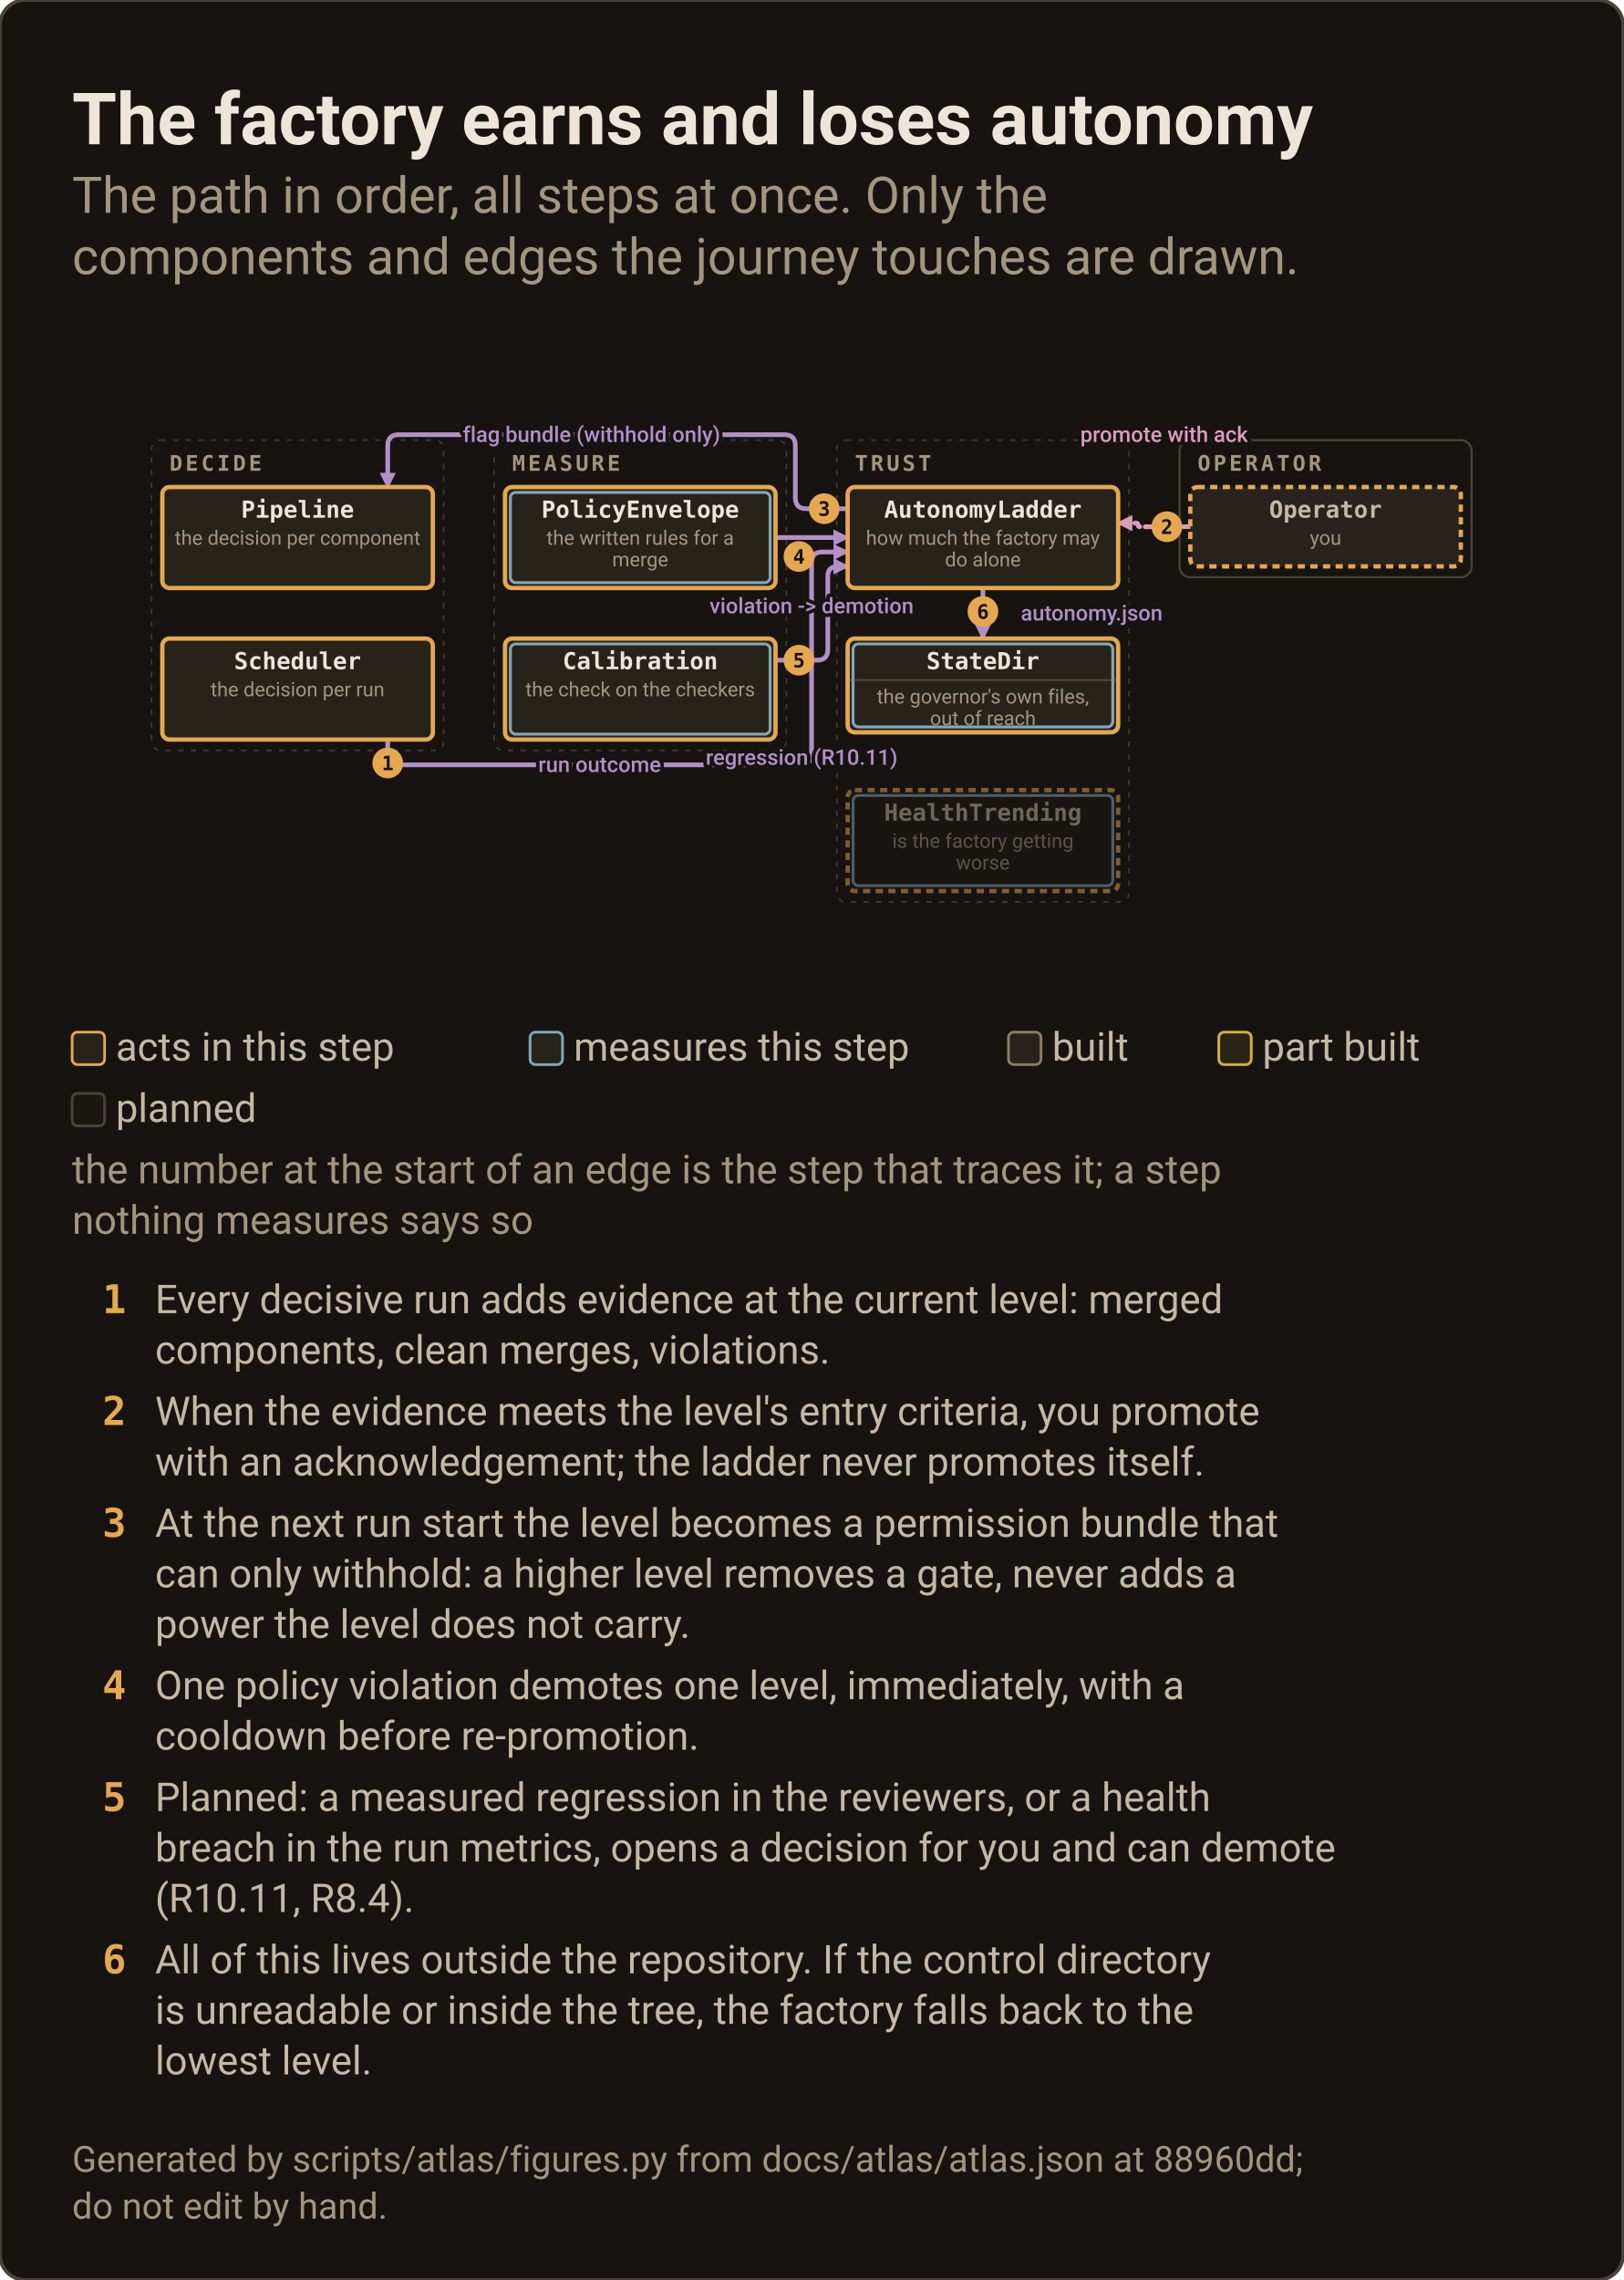
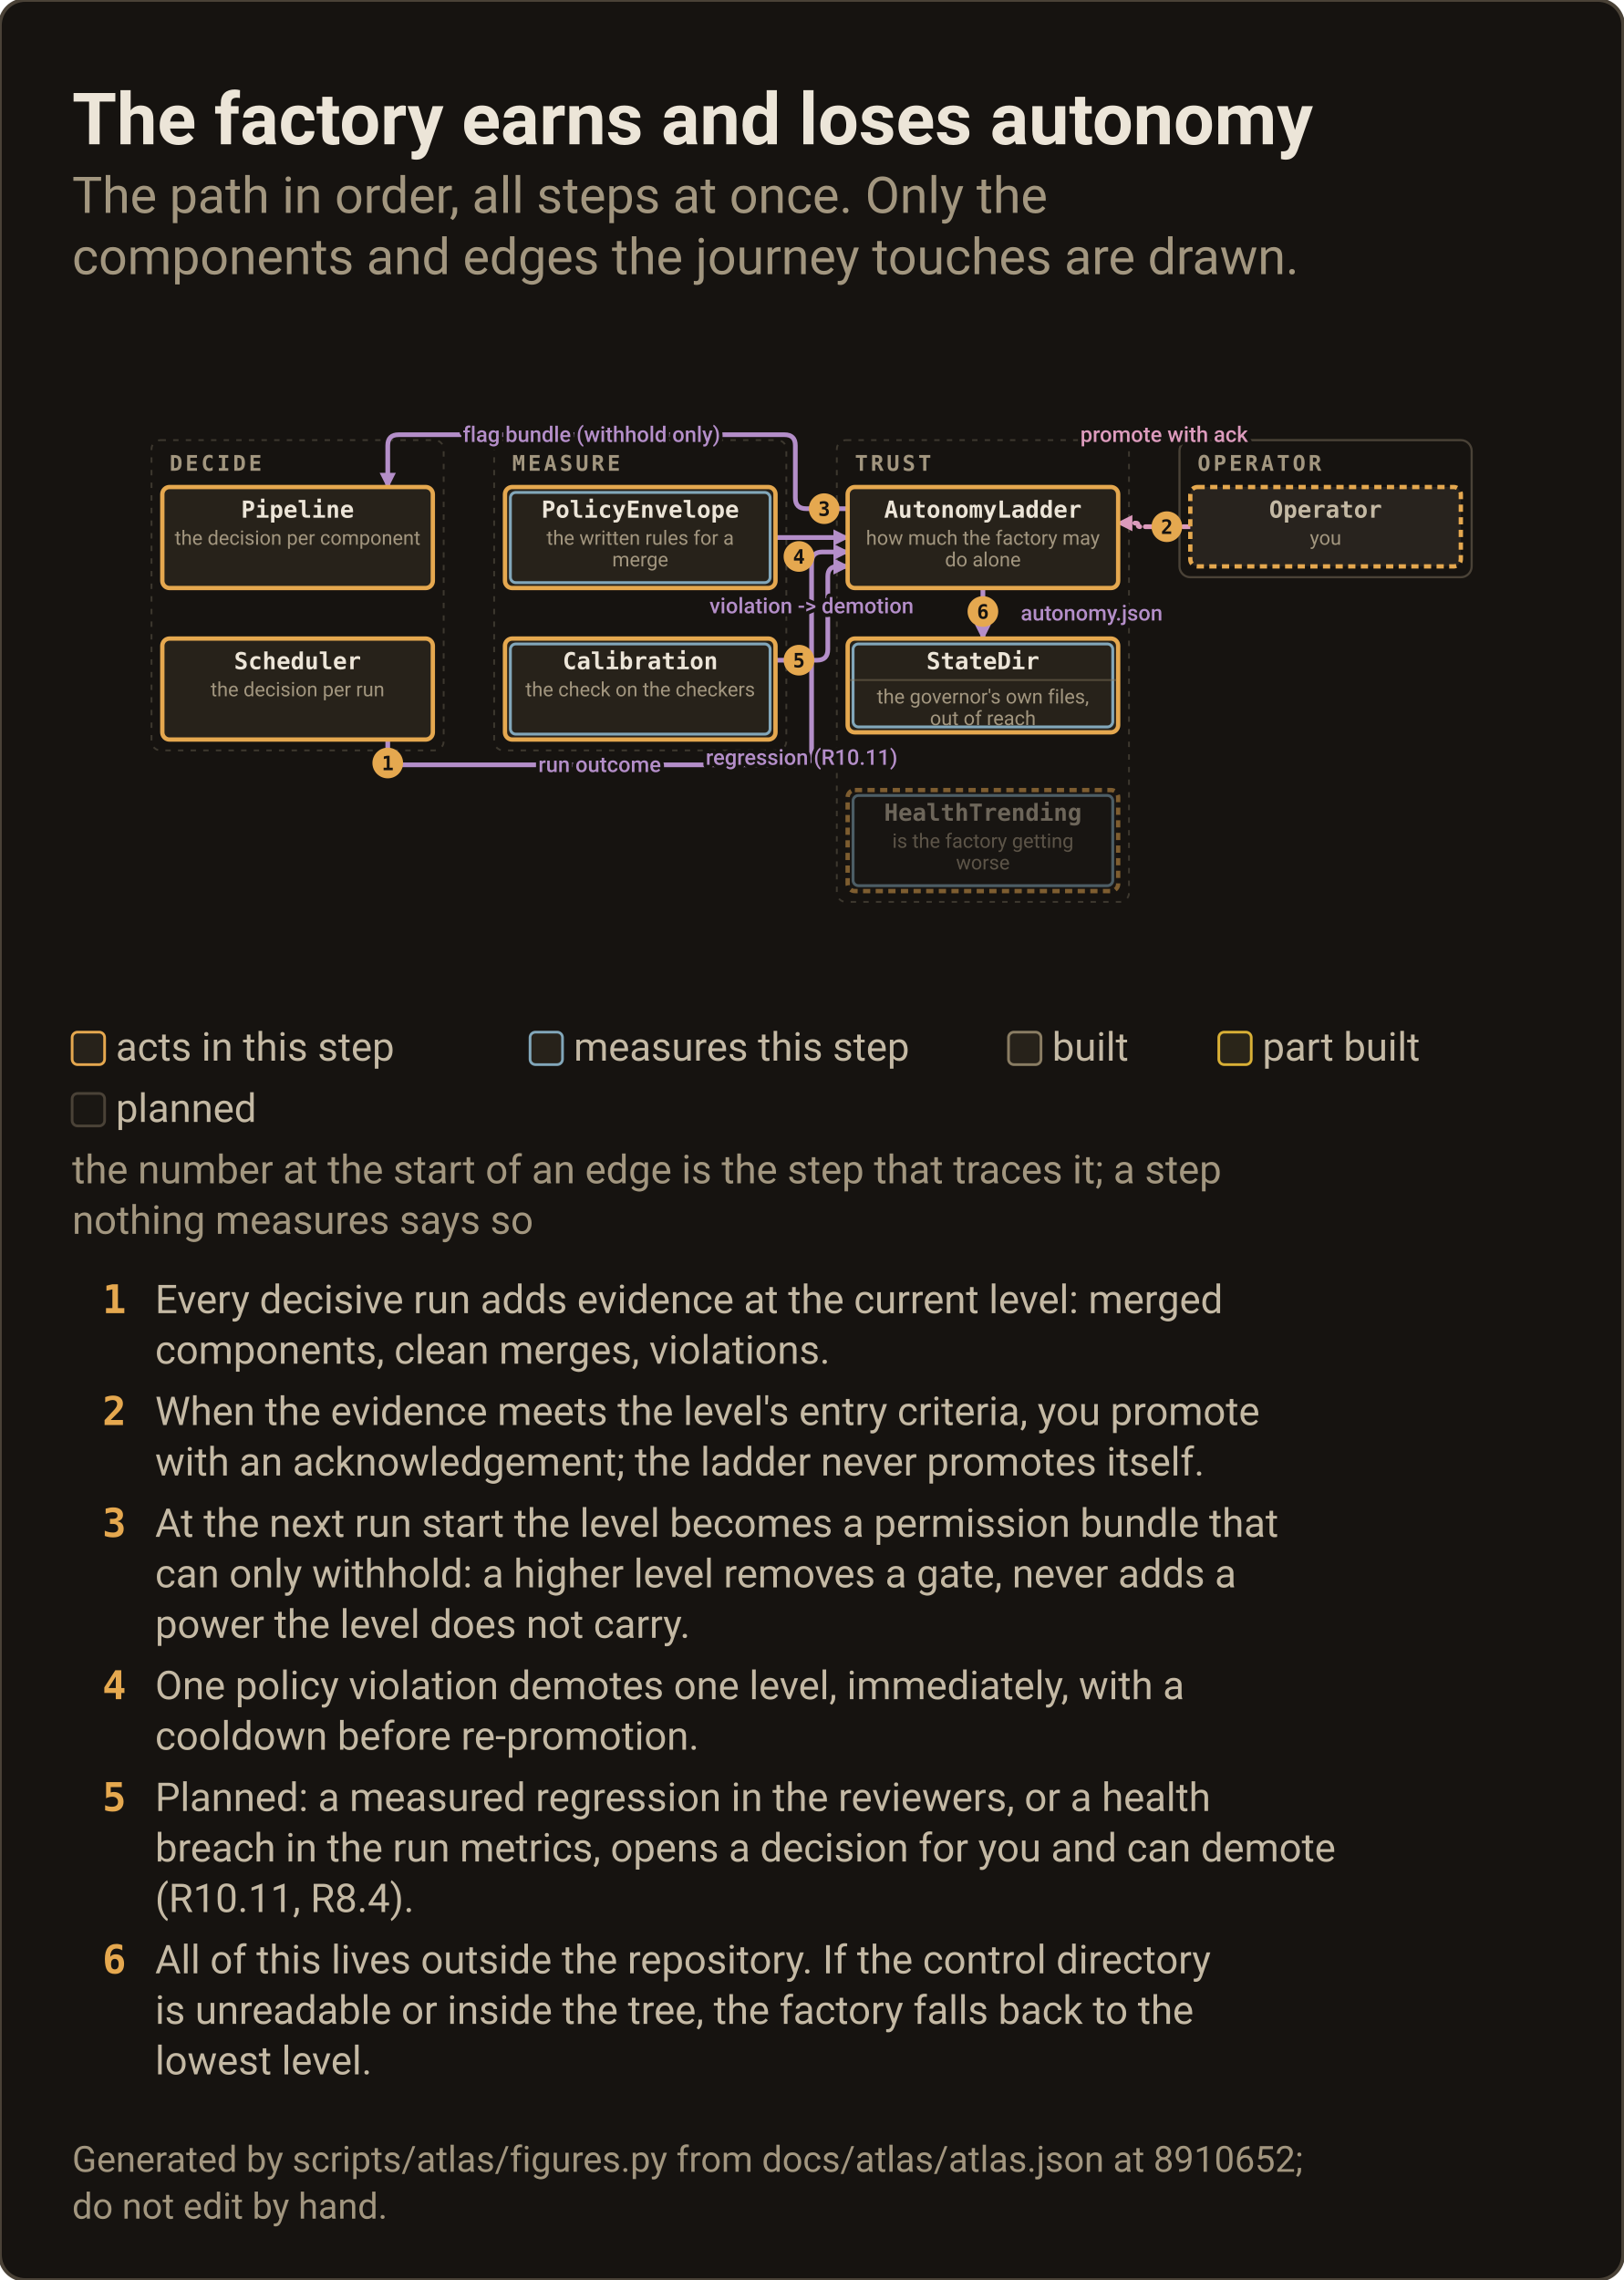
<svg xmlns="http://www.w3.org/2000/svg" width="900" height="1264" viewBox="0 0 900 1264" role="img" aria-label="Journey: The factory earns and loses autonomy">
  <rect x="0" y="0" width="900" height="1264" rx="14" fill="#161310" stroke="#4A4237" stroke-width="2" />
  <text x="40.0" y="80.0" class="c0">The factory earns and loses autonomy</text>
  <text x="40.0" y="118.0" class="c1">The path in order, all steps at once. Only the</text>
  <text x="40.0" y="152.0" class="c1">components and edges the journey touches are drawn.</text>
  <svg id="map" x="76.0" y="170.0" width="748" height="380" viewBox="0 0 748 380" overflow="visible">
    <defs>
      <marker id="map-m-work" viewBox="0 0 8 8" refX="7" refY="4" markerUnits="userSpaceOnUse" markerWidth="9" markerHeight="9" orient="auto-start-reverse">
        <path d="M0,0 L8,4 L0,8 z" fill="#D9CDB2" />
      </marker>
      <marker id="map-m-measure" viewBox="0 0 8 8" refX="7" refY="4" markerUnits="userSpaceOnUse" markerWidth="9" markerHeight="9" orient="auto-start-reverse">
        <path d="M0,0 L8,4 L0,8 z" fill="#82A7BA" />
      </marker>
      <marker id="map-m-feedback" viewBox="0 0 8 8" refX="7" refY="4" markerUnits="userSpaceOnUse" markerWidth="9" markerHeight="9" orient="auto-start-reverse">
        <path d="M0,0 L8,4 L0,8 z" fill="#E39A86" />
      </marker>
      <marker id="map-m-operator" viewBox="0 0 8 8" refX="7" refY="4" markerUnits="userSpaceOnUse" markerWidth="9" markerHeight="9" orient="auto-start-reverse">
        <path d="M0,0 L8,4 L0,8 z" fill="#DD9BBD" />
      </marker>
      <marker id="map-m-trust" viewBox="0 0 8 8" refX="7" refY="4" markerUnits="userSpaceOnUse" markerWidth="9" markerHeight="9" orient="auto-start-reverse">
        <path d="M0,0 L8,4 L0,8 z" fill="#B48EC9" />
      </marker>
      <marker id="map-m-learn" viewBox="0 0 8 8" refX="7" refY="4" markerUnits="userSpaceOnUse" markerWidth="9" markerHeight="9" orient="auto-start-reverse">
        <path d="M0,0 L8,4 L0,8 z" fill="#86C9A9" />
      </marker>
      <marker id="map-m-record" viewBox="0 0 8 8" refX="7" refY="4" markerUnits="userSpaceOnUse" markerWidth="9" markerHeight="9" orient="auto-start-reverse">
        <path d="M0,0 L8,4 L0,8 z" fill="#B7C27C" />
      </marker>
      <marker id="map-m-change" viewBox="0 0 8 8" refX="7" refY="4" markerUnits="userSpaceOnUse" markerWidth="9" markerHeight="9" orient="auto-start-reverse">
        <path d="M0,0 L8,4 L0,8 z" fill="#E26D5A" />
      </marker>
      <marker id="map-m-reach" viewBox="0 0 8 8" refX="7" refY="4" markerUnits="userSpaceOnUse" markerWidth="9" markerHeight="9" orient="auto-start-reverse">
        <path d="M0,0 L8,4 L0,8 z" fill="#E5A84F" />
      </marker>
    </defs>
    <style>#map .node.quiet{opacity:.42}#map .node.planned{opacity:.5}#map .node.planned.quiet{opacity:.3}#map .node.meas .node__box{stroke:#82A7BA;stroke-width:2.2}#map .node.acts .node__box{stroke:#E5A84F;stroke-width:2.4}#map .node__ring{display:none;fill:none;stroke:#82A7BA;stroke-width:1.6}#map .node.meas .node__ring{display:inline}#map .flow.planned{opacity:.35}#map .flowlbl.planned{opacity:.5}#map .flow.off,#map .flowlbl.off{display:none}#map .flow.hot{opacity:1;stroke-opacity:1;stroke-width:2.6}#map .flowlbl.hot{opacity:1}</style>
    <rect x="8.0" y="74.0" width="162.0" height="172.0" rx="5" fill="none" stroke="#A2967F" stroke-opacity=".28" stroke-width="1" stroke-dasharray="3 4" />
    <text x="18.0" y="91.0" class="t3">DECIDE</text>
    <rect x="198.0" y="74.0" width="162.0" height="172.0" rx="5" fill="none" stroke="#A2967F" stroke-opacity=".28" stroke-width="1" stroke-dasharray="3 4" />
    <text x="208.0" y="91.0" class="t3">MEASURE</text>
    <rect x="388.0" y="74.0" width="162.0" height="256.0" rx="5" fill="none" stroke="#A2967F" stroke-opacity=".28" stroke-width="1" stroke-dasharray="3 4" />
    <text x="398.0" y="91.0" class="t3">TRUST</text>
    <rect x="578.0" y="74.0" width="162.0" height="76.0" rx="6" fill="none" stroke="#4A4237" stroke-width="1.2" />
    <text x="588.0" y="91.0" class="t3">OPERATOR</text>
    <g data-layer="flow">
      <path id="map-f48" class="flow trust hot" data-edge="48" data-from="Scheduler" data-to="AutonomyLadder" data-art="run outcome" data-kind="trust" data-layer="trust" d="M 139.0 240.0 L 139.0 248.0 Q 139.0 254.0 145.0 254.0 L 368.0 254.0 Q 374.0 254.0 374.0 248.0 L 374.0 142.0 Q 374.0 136.0 380.0 136.0 L 394.0 136.0" fill="none" stroke="#B48EC9" stroke-opacity="0.82" stroke-width="1.2" stroke-linecap="round" marker-end="url(#map-m-trust)" />
      <path id="map-f67" class="flow trust planned hot" data-edge="67" data-from="Operator" data-to="AutonomyLadder" data-art="promote with ack" data-kind="trust" data-layer="operator" d="M 584.0 122.0 L 556.0 122.0 Q 555.0 122.0 555.0 121.0 L 555.0 121.0 Q 555.0 120.0 554.0 120.0 L 544.0 120.0" fill="none" stroke="#DD9BBD" stroke-opacity="0.82" stroke-width="1.2" stroke-dasharray="4 3" stroke-linecap="round" marker-end="url(#map-m-operator)" />
      <path id="map-f49" class="flow trust hot" data-edge="49" data-from="AutonomyLadder" data-to="Pipeline" data-art="flag bundle (withhold only)" data-kind="trust" data-layer="trust" d="M 394.0 112.0 L 371.0 112.0 Q 365.0 112.0 365.0 106.0 L 365.0 77.0 Q 365.0 71.0 359.0 71.0 L 145.0 71.0 Q 139.0 71.0 139.0 77.0 L 139.0 100.0" fill="none" stroke="#B48EC9" stroke-opacity="0.82" stroke-width="1.2" stroke-linecap="round" marker-end="url(#map-m-trust)" />
      <path id="map-f50" class="flow trust hot" data-edge="50" data-from="PolicyEnvelope" data-to="AutonomyLadder" data-art="violation -&gt; demotion" data-kind="trust" data-layer="trust" d="M 354.0 128.0 L 394.0 128.0" fill="none" stroke="#B48EC9" stroke-opacity="0.82" stroke-width="1.2" stroke-linecap="round" marker-end="url(#map-m-trust)" />
      <path id="map-f51" class="flow trust hot" data-edge="51" data-from="Calibration" data-to="AutonomyLadder" data-art="regression (R10.11)" data-kind="trust" data-layer="trust" d="M 354.0 196.0 L 377.0 196.0 Q 383.0 196.0 383.0 190.0 L 383.0 149.5 Q 383.0 144.0 388.5 144.0 L 394.0 144.0" fill="none" stroke="#B48EC9" stroke-opacity="0.82" stroke-width="1.2" stroke-linecap="round" marker-end="url(#map-m-trust)" />
      <path id="map-f52" class="flow trust hot" data-edge="52" data-from="AutonomyLadder" data-to="StateDir" data-art="autonomy.json" data-kind="trust" data-layer="trust" d="M 469.0 156.0 L 469.0 184.0" fill="none" stroke="#B48EC9" stroke-opacity="0.82" stroke-width="1.2" stroke-linecap="round" marker-end="url(#map-m-trust)" />
    </g>
    <g class="node built acts meas" data-id="PolicyEnvelope" data-kind="component" data-state="built" data-region="measure" role="button" tabindex="0" aria-label="PolicyEnvelope, the written rules for a merge, built">
      <rect class="node__box" x="204.0" y="100.0" width="150.0" height="56.0" rx="4.0" fill="#27221A" stroke="#8A7D63" stroke-width="1.1" />
      <rect class="node__ring" x="207.0" y="103.0" width="144.0" height="50.0" rx="3.0" />
      <text x="279.0" y="117.0" class="t4">PolicyEnvelope</text>
      <g data-layer="job">
        <text x="279.0" y="132.0" class="t5">the written rules for a</text>
        <text x="279.0" y="144.0" class="t5">merge</text>
      </g>
    </g>
    <g class="node built acts meas" data-id="Calibration" data-kind="component" data-state="built" data-region="measure" role="button" tabindex="0" aria-label="Calibration, the check on the checkers, built">
      <rect class="node__box" x="204.0" y="184.0" width="150.0" height="56.0" rx="4.0" fill="#27221A" stroke="#8A7D63" stroke-width="1.1" />
      <rect class="node__ring" x="207.0" y="187.0" width="144.0" height="50.0" rx="3.0" />
      <text x="279.0" y="201.0" class="t4">Calibration</text>
      <g data-layer="job">
        <text x="279.0" y="216.0" class="t5">the check on the checkers</text>
      </g>
    </g>
    <g class="node built acts" data-id="Pipeline" data-kind="component" data-state="built" data-region="decide" role="button" tabindex="0" aria-label="Pipeline, the decision per component, built">
      <rect class="node__box" x="14.0" y="100.0" width="150.0" height="56.0" rx="4.0" fill="#27221A" stroke="#8A7D63" stroke-width="1.1" />
      <rect class="node__ring" x="17.0" y="103.0" width="144.0" height="50.0" rx="3.0" />
      <text x="89.0" y="117.0" class="t4">Pipeline</text>
      <g data-layer="job">
        <text x="89.0" y="132.0" class="t5">the decision per component</text>
      </g>
    </g>
    <g class="node built acts" data-id="Scheduler" data-kind="component" data-state="built" data-region="decide" role="button" tabindex="0" aria-label="Scheduler, the decision per run, built">
      <rect class="node__box" x="14.0" y="184.0" width="150.0" height="56.0" rx="4.0" fill="#27221A" stroke="#8A7D63" stroke-width="1.1" />
      <rect class="node__ring" x="17.0" y="187.0" width="144.0" height="50.0" rx="3.0" />
      <text x="89.0" y="201.0" class="t4">Scheduler</text>
      <g data-layer="job">
        <text x="89.0" y="216.0" class="t5">the decision per run</text>
      </g>
    </g>
    <g class="node built acts" data-id="AutonomyLadder" data-kind="component" data-state="built" data-region="trust" role="button" tabindex="0" aria-label="AutonomyLadder, how much the factory may do alone, built">
      <rect class="node__box" x="394.0" y="100.0" width="150.0" height="56.0" rx="4.0" fill="#27221A" stroke="#8A7D63" stroke-width="1.1" />
      <rect class="node__ring" x="397.0" y="103.0" width="144.0" height="50.0" rx="3.0" />
      <text x="469.0" y="117.0" class="t4">AutonomyLadder</text>
      <g data-layer="job">
        <text x="469.0" y="132.0" class="t5">how much the factory may</text>
        <text x="469.0" y="144.0" class="t5">do alone</text>
      </g>
    </g>
    <g class="node built acts meas" data-id="StateDir" data-kind="store" data-state="built" data-region="trust" role="button" tabindex="0" aria-label="StateDir, the governor's own files, out of reach, built">
      <rect class="node__box" x="394.0" y="184.0" width="150.0" height="52.0" rx="4.0" fill="#27221A" stroke="#8A7D63" stroke-width="1.1" />
      <rect class="node__ring" x="397.0" y="187.0" width="144.0" height="46.0" rx="3.0" />
      <text x="469.0" y="201.0" class="t4">StateDir</text>
      <line x1="395.0" y1="207.0" x2="543.0" y2="207.0" stroke="#8A7D63" stroke-opacity=".45" stroke-width="1" />
      <g data-layer="job">
        <text x="469.0" y="220.0" class="t5">the governor's own files,</text>
        <text x="469.0" y="232.0" class="t5">out of reach</text>
      </g>
    </g>
    <g class="node planned acts meas" data-id="HealthTrending" data-kind="component" data-state="planned" data-region="trust" role="button" tabindex="0" aria-label="HealthTrending, is the factory getting worse, planned">
      <rect class="node__box" x="394.0" y="268.0" width="150.0" height="56.0" rx="4.0" fill="#1A1713" stroke="#4A4237" stroke-width="1.1" stroke-dasharray="4 3" />
      <rect class="node__ring" x="397.0" y="271.0" width="144.0" height="50.0" rx="3.0" />
      <text x="469.0" y="285.0" class="t6">HealthTrending</text>
      <g data-layer="job">
        <text x="469.0" y="300.0" class="t5">is the factory getting</text>
        <text x="469.0" y="312.0" class="t5">worse</text>
      </g>
    </g>
    <g class="node actor acts" data-id="Operator" data-kind="actor" data-state="planned" data-region="operator" role="button" tabindex="0" aria-label="Operator, you, outside">
      <rect class="node__box" x="584.0" y="100.0" width="150.0" height="44.0" rx="4.0" fill="#28231E" stroke="#A2967F" stroke-width="1.1" stroke-dasharray="4 3" />
      <rect class="node__ring" x="587.0" y="103.0" width="144.0" height="38.0" rx="3.0" />
      <text x="659.0" y="117.0" class="t6">Operator</text>
      <g data-layer="job">
        <text x="659.0" y="132.0" class="t5">you</text>
      </g>
    </g>
    <g data-layer="flow">
      <g class="flowlbl trust hot" data-edge="48" data-from="Scheduler" data-to="AutonomyLadder" data-layer="trust">
        <text x="256.5" y="258.0" class="t1">run outcome</text>
      </g>
      <g class="flowlbl trust planned hot" data-edge="67" data-from="Operator" data-to="AutonomyLadder" data-layer="operator">
        <text x="569.5" y="75.0" class="t2">promote with ack</text>
      </g>
      <g class="flowlbl trust hot" data-edge="49" data-from="AutonomyLadder" data-to="Pipeline" data-layer="trust">
        <text x="252.0" y="75.0" class="t1">flag bundle (withhold only)</text>
      </g>
      <g class="flowlbl trust hot" data-edge="50" data-from="PolicyEnvelope" data-to="AutonomyLadder" data-layer="trust">
        <text x="374.0" y="170.0" class="t1">violation -&gt; demotion</text>
      </g>
      <g class="flowlbl trust hot" data-edge="51" data-from="Calibration" data-to="AutonomyLadder" data-layer="trust">
        <text x="368.5" y="254.0" class="t1">regression (R10.11)</text>
      </g>
      <g class="flowlbl trust hot" data-edge="52" data-from="AutonomyLadder" data-to="StateDir" data-layer="trust">
        <text x="529.3" y="174.0" class="t1">autonomy.json</text>
      </g>
    </g>
    <g data-layer="steps">
      <g class="step" data-edge="48">
        <circle cx="139.0" cy="253.0" r="8.5" fill="#E5A84F" />
        <text x="139.0" y="257.0" class="t0">1</text>
      </g>
      <g class="step" data-edge="67">
        <circle cx="571.0" cy="122.0" r="8.5" fill="#E5A84F" />
        <text x="571.0" y="126.0" class="t0">2</text>
      </g>
      <g class="step" data-edge="49">
        <circle cx="381.0" cy="112.0" r="8.5" fill="#E5A84F" />
        <text x="381.0" y="116.0" class="t0">3</text>
      </g>
      <g class="step" data-edge="50">
        <circle cx="367.0" cy="138.5" r="8.5" fill="#E5A84F" />
        <text x="367.0" y="142.5" class="t0">4</text>
      </g>
      <g class="step" data-edge="51">
        <circle cx="367.0" cy="196.0" r="8.5" fill="#E5A84F" />
        <text x="367.0" y="200.0" class="t0">5</text>
      </g>
      <g class="step" data-edge="52">
        <circle cx="469.0" cy="169.0" r="8.5" fill="#E5A84F" />
        <text x="469.0" y="173.0" class="t0">6</text>
      </g>
    </g>
    <style>#map .t0{font-family:ui-monospace,"SF Mono",SFMono-Regular,"JetBrains Mono",Menlo,Consolas,monospace;font-size:11.0px;font-weight:700;fill:#161310;text-anchor:middle}#map .t1{font-family:ui-sans-serif,system-ui,-apple-system,"SF Pro Text","Segoe UI",Roboto,"Helvetica Neue",Arial,sans-serif;font-size:12.0px;font-weight:500;fill:#B48EC9;text-anchor:middle;paint-order:stroke;stroke:#161310;stroke-width:4;stroke-linejoin:round}#map .t2{font-family:ui-sans-serif,system-ui,-apple-system,"SF Pro Text","Segoe UI",Roboto,"Helvetica Neue",Arial,sans-serif;font-size:12.0px;font-weight:500;fill:#DD9BBD;text-anchor:middle;paint-order:stroke;stroke:#161310;stroke-width:4;stroke-linejoin:round}#map .t3{font-family:ui-monospace,"SF Mono",SFMono-Regular,"JetBrains Mono",Menlo,Consolas,monospace;font-size:12.0px;font-weight:600;fill:#A2967F;text-anchor:start;letter-spacing:.13em}#map .t4{font-family:ui-monospace,"SF Mono",SFMono-Regular,"JetBrains Mono",Menlo,Consolas,monospace;font-size:13.0px;font-weight:600;fill:#ECE5D8;text-anchor:middle}#map .t5{font-family:ui-sans-serif,system-ui,-apple-system,"SF Pro Text","Segoe UI",Roboto,"Helvetica Neue",Arial,sans-serif;font-size:11.0px;font-weight:400;fill:#A2967F;text-anchor:middle}#map .t6{font-family:ui-monospace,"SF Mono",SFMono-Regular,"JetBrains Mono",Menlo,Consolas,monospace;font-size:13.0px;font-weight:600;fill:#C4B9A4;text-anchor:middle}</style>
  </svg>
  <rect x="40.0" y="572.2" width="18" height="18" rx="3" fill="#27221A" stroke="#E5A84F" stroke-width="1.5" />
  <text x="64.2" y="588.0" class="c2">acts in this step</text>
  <rect x="293.9" y="572.2" width="18" height="18" rx="3" fill="#27221A" stroke="#82A7BA" stroke-width="1.5" />
  <text x="318.1" y="588.0" class="c2">measures this step</text>
  <rect x="559.2" y="572.2" width="18" height="18" rx="3" fill="#27221A" stroke="#8A7D63" stroke-width="1.5" />
  <text x="583.4" y="588.0" class="c2">built</text>
  <rect x="675.8" y="572.2" width="18" height="18" rx="3" fill="#2A2519" stroke="#D9B036" stroke-width="1.5" />
  <text x="700.0" y="588.0" class="c2">part built</text>
  <rect x="40.0" y="606.2" width="18" height="18" rx="3" fill="#1A1713" stroke="#4A4237" stroke-width="1.5" />
  <text x="64.2" y="622.0" class="c2">planned</text>
  <text x="40.0" y="656.0" class="c3">the number at the start of an edge is the step that traces it; a step</text>
  <text x="40.0" y="684.0" class="c3">nothing measures says so</text>
  <text x="70.0" y="728.0" class="c4">1</text>
  <text x="86.0" y="728.0" class="c2">Every decisive run adds evidence at the current level: merged</text>
  <text x="86.0" y="756.0" class="c2">components, clean merges, violations.</text>
  <text x="70.0" y="790.0" class="c4">2</text>
  <text x="86.0" y="790.0" class="c2">When the evidence meets the level's entry criteria, you promote</text>
  <text x="86.0" y="818.0" class="c2">with an acknowledgement; the ladder never promotes itself.</text>
  <text x="70.0" y="852.0" class="c4">3</text>
  <text x="86.0" y="852.0" class="c2">At the next run start the level becomes a permission bundle that</text>
  <text x="86.0" y="880.0" class="c2">can only withhold: a higher level removes a gate, never adds a</text>
  <text x="86.0" y="908.0" class="c2">power the level does not carry.</text>
  <text x="70.0" y="942.0" class="c4">4</text>
  <text x="86.0" y="942.0" class="c2">One policy violation demotes one level, immediately, with a</text>
  <text x="86.0" y="970.0" class="c2">cooldown before re-promotion.</text>
  <text x="70.0" y="1004.0" class="c4">5</text>
  <text x="86.0" y="1004.0" class="c2">Planned: a measured regression in the reviewers, or a health</text>
  <text x="86.0" y="1032.0" class="c2">breach in the run metrics, opens a decision for you and can demote</text>
  <text x="86.0" y="1060.0" class="c2">(R10.11, R8.4).</text>
  <text x="70.0" y="1094.0" class="c4">6</text>
  <text x="86.0" y="1094.0" class="c2">All of this lives outside the repository. If the control directory</text>
  <text x="86.0" y="1122.0" class="c2">is unreadable or inside the tree, the factory falls back to the</text>
  <text x="86.0" y="1150.0" class="c2">lowest level.</text>
-   <text x="40.0" y="1204.0" class="c5">Generated by scripts/atlas/figures.py from docs/atlas/atlas.json at 88960dd;</text>
+   <text x="40.0" y="1204.0" class="c5">Generated by scripts/atlas/figures.py from docs/atlas/atlas.json at 8910652;</text>
  <text x="40.0" y="1230.0" class="c5">do not edit by hand.</text>
  <style>.c0{font-family:ui-sans-serif,system-ui,-apple-system,"SF Pro Text","Segoe UI",Roboto,"Helvetica Neue",Arial,sans-serif;font-size:40.0px;font-weight:600;fill:#ECE5D8;text-anchor:start}.c1{font-family:ui-sans-serif,system-ui,-apple-system,"SF Pro Text","Segoe UI",Roboto,"Helvetica Neue",Arial,sans-serif;font-size:28.0px;font-weight:400;fill:#A2967F;text-anchor:start}.c2{font-family:ui-sans-serif,system-ui,-apple-system,"SF Pro Text","Segoe UI",Roboto,"Helvetica Neue",Arial,sans-serif;font-size:22.0px;font-weight:400;fill:#C4B9A4;text-anchor:start}.c3{font-family:ui-sans-serif,system-ui,-apple-system,"SF Pro Text","Segoe UI",Roboto,"Helvetica Neue",Arial,sans-serif;font-size:22.0px;font-weight:400;fill:#A2967F;text-anchor:start}.c4{font-family:ui-monospace,"SF Mono",SFMono-Regular,"JetBrains Mono",Menlo,Consolas,monospace;font-size:22.0px;font-weight:700;fill:#E5A84F;text-anchor:end}.c5{font-family:ui-sans-serif,system-ui,-apple-system,"SF Pro Text","Segoe UI",Roboto,"Helvetica Neue",Arial,sans-serif;font-size:20.0px;font-weight:400;fill:#A2967F;text-anchor:start}</style>
</svg>
